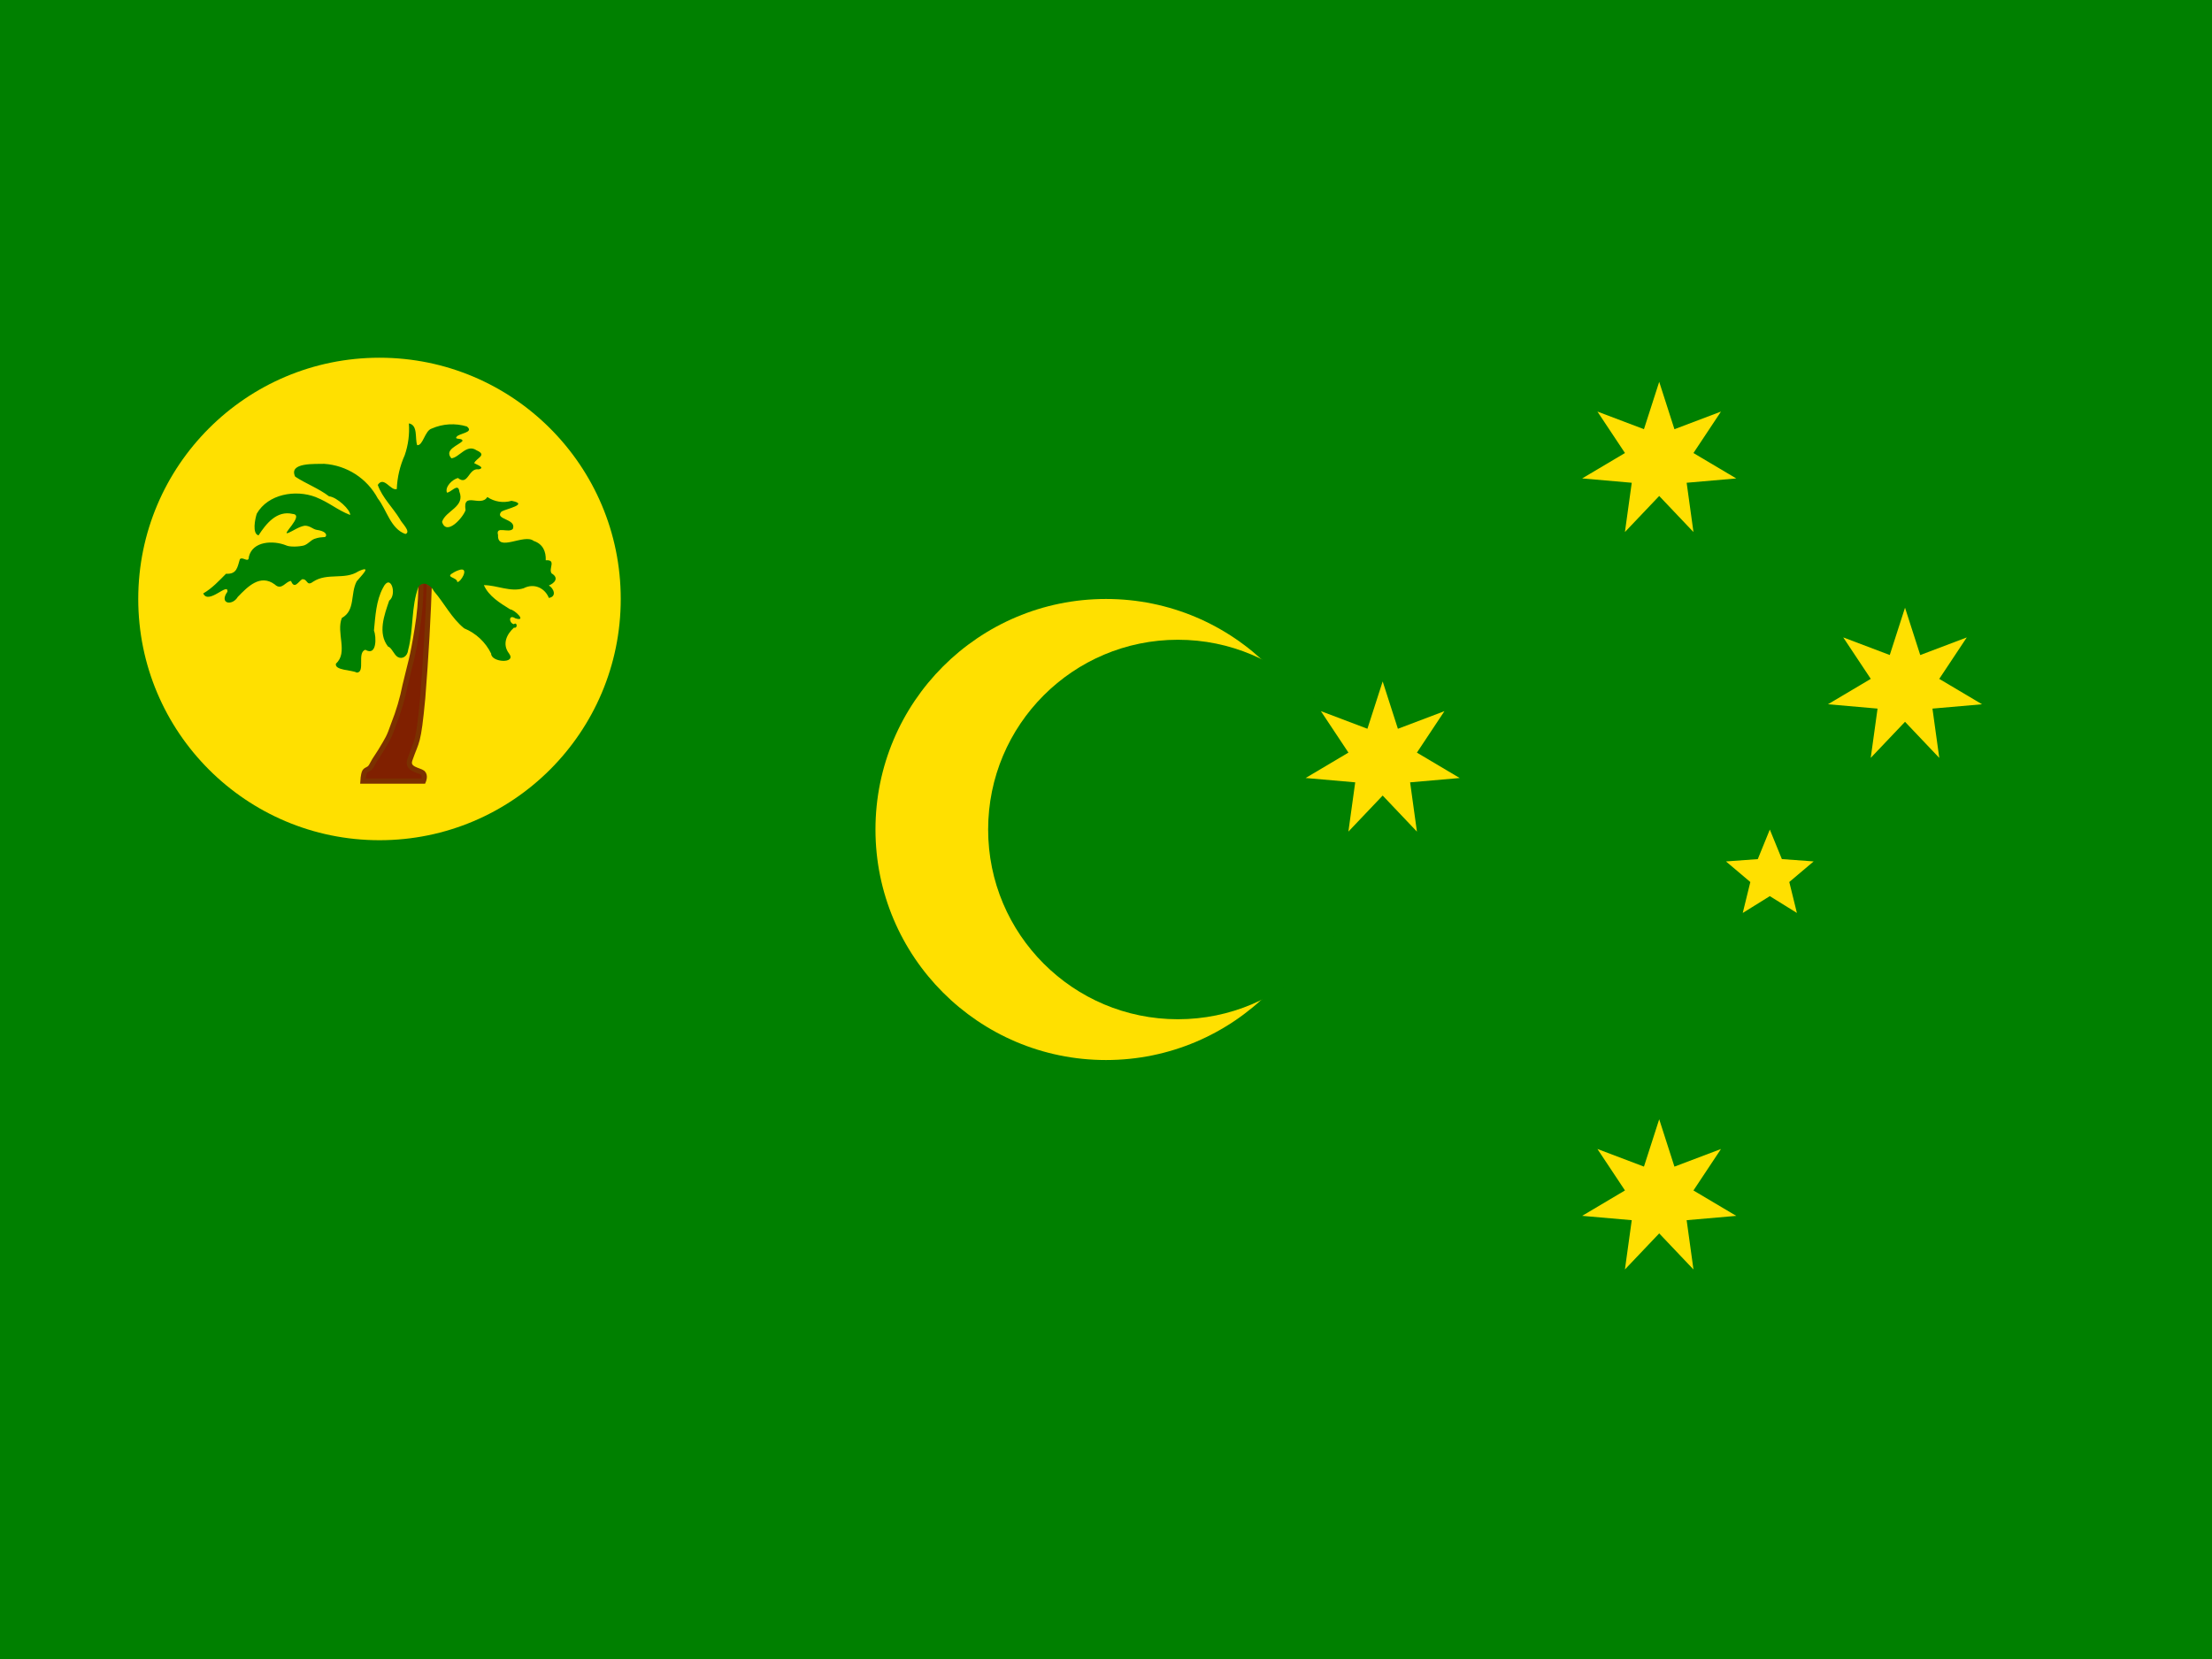
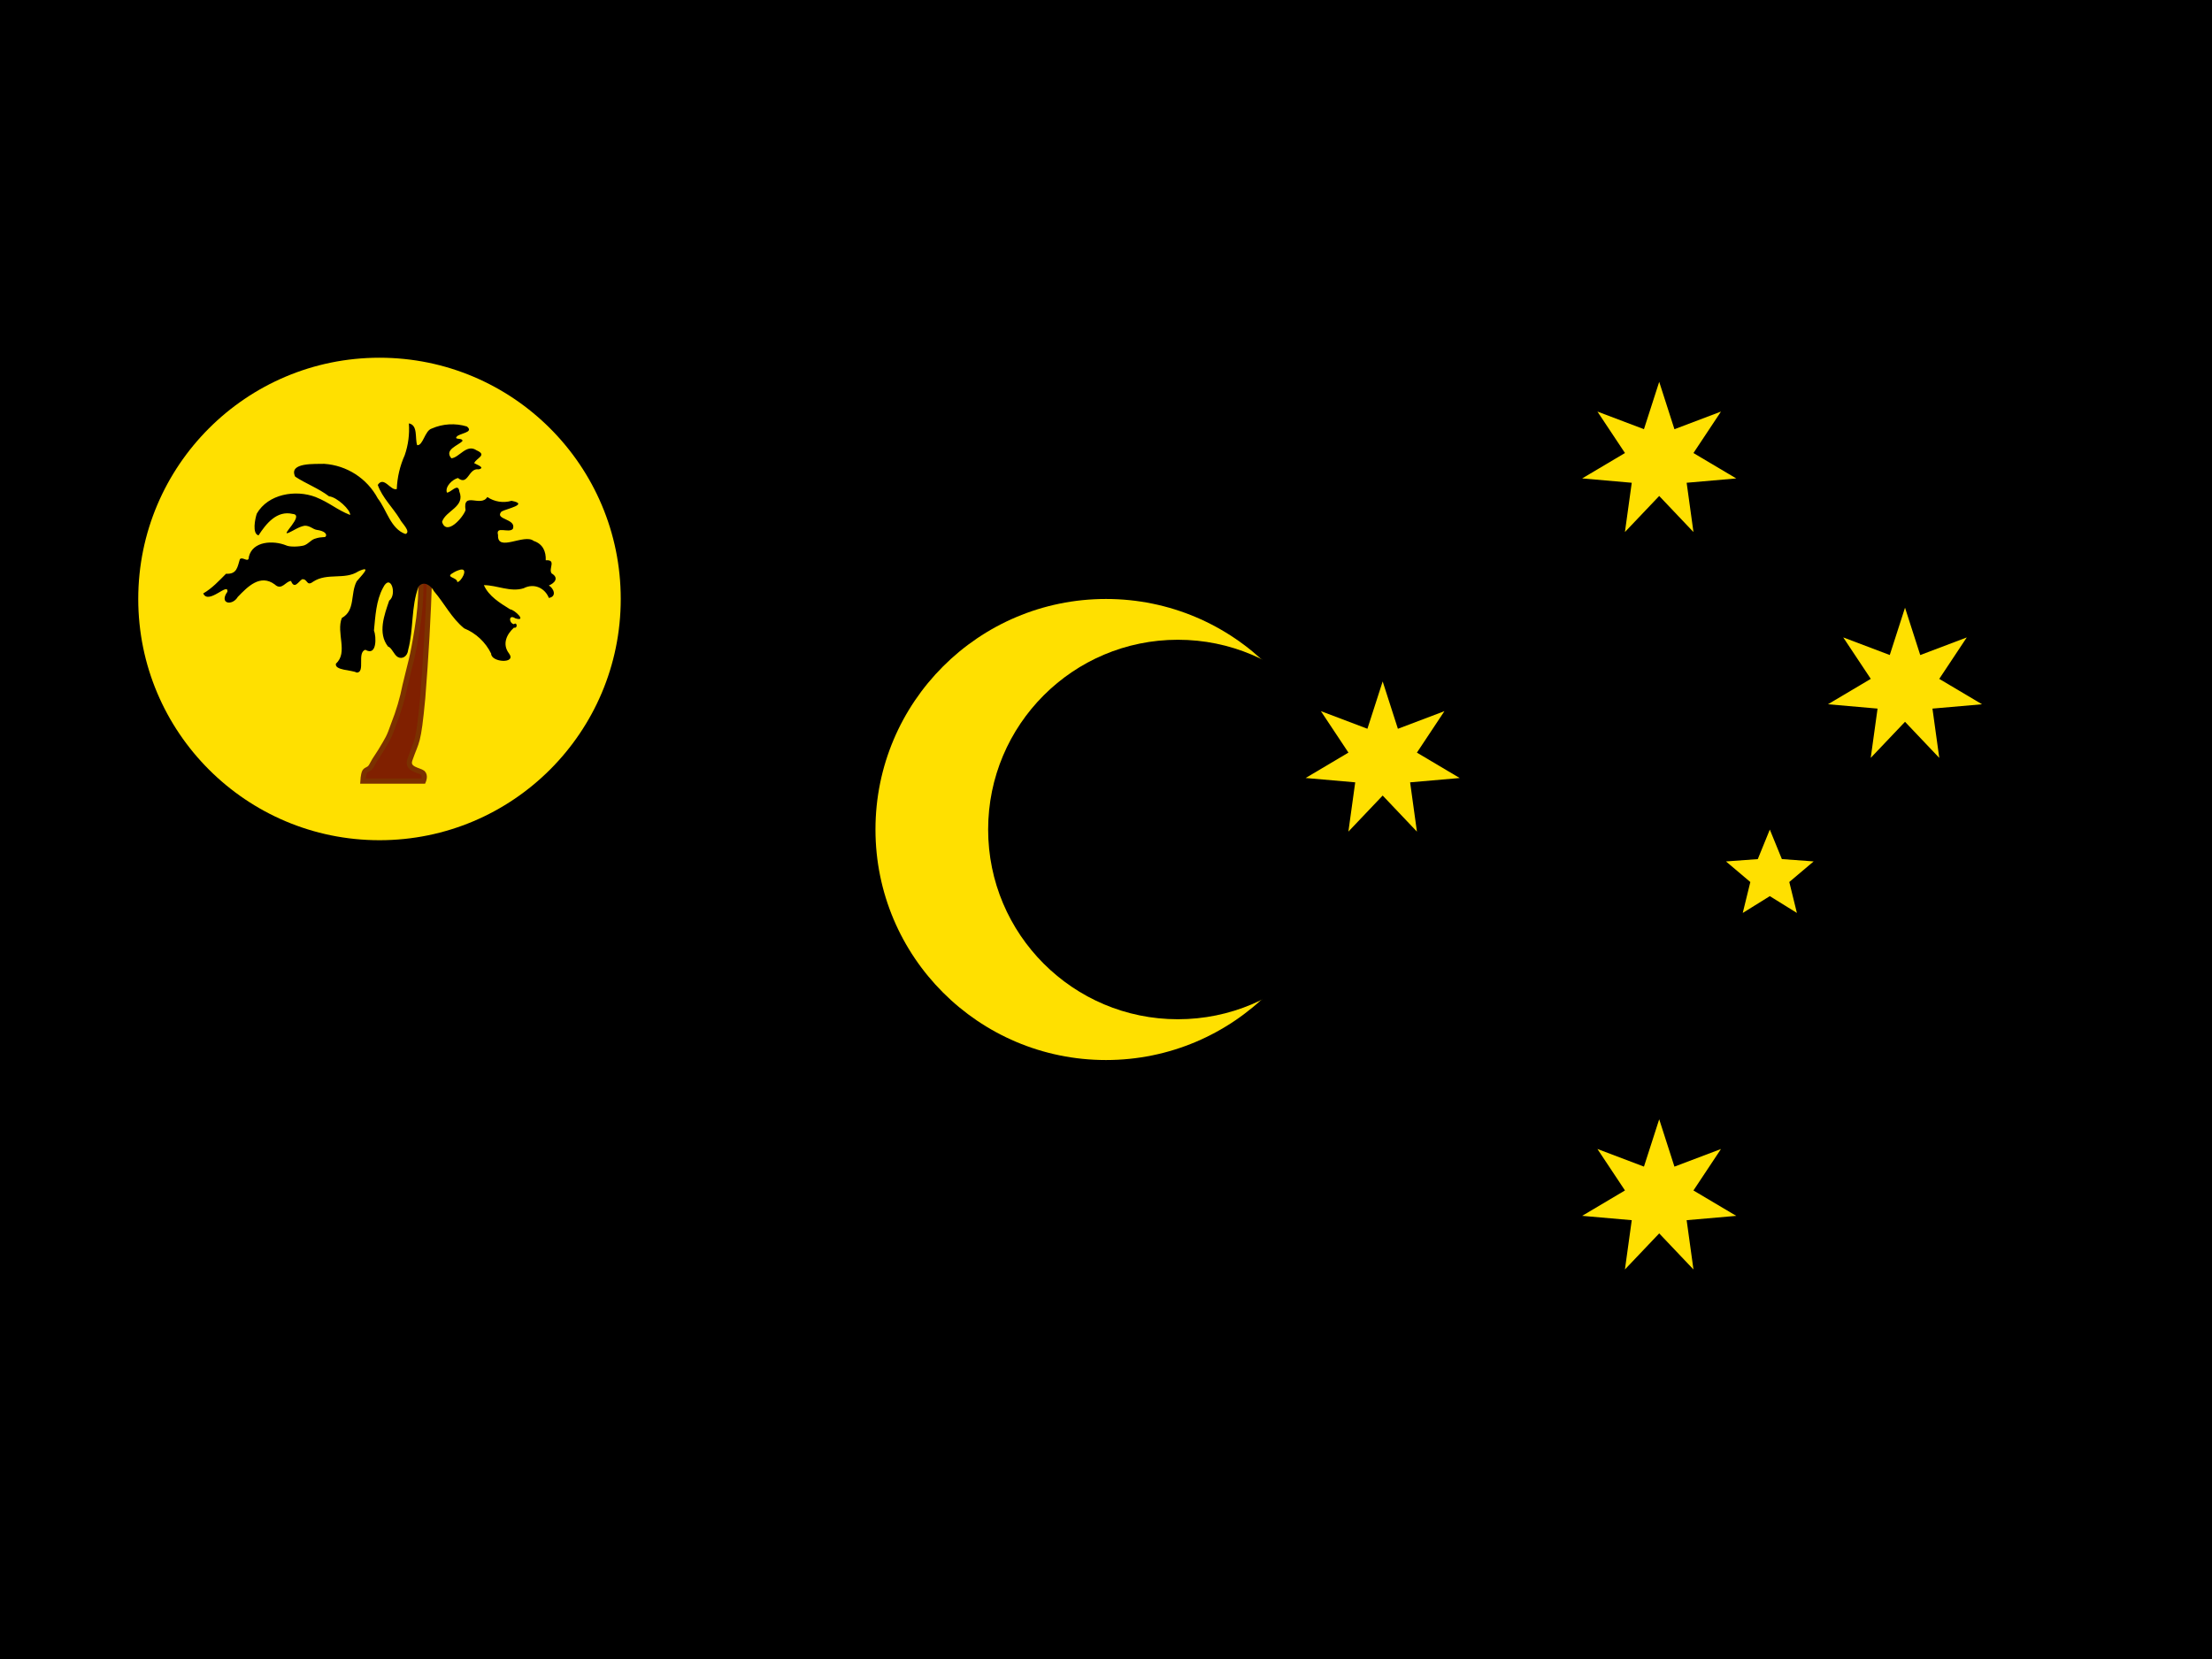
<svg xmlns="http://www.w3.org/2000/svg" xmlns:xlink="http://www.w3.org/1999/xlink" id="flag-icon-css-cc" viewBox="0 0 640 480">
  <defs>
    <path id="a" d="M0-360l69.4 215.8 212-80.3L156-35.6 351 80.1 125 99.8l31.1 224.6L0 160l-156.2 164.3 31.1-224.5L-351 80l195-115.7-125.5-188.9 212 80.3z" />
    <path id="b" d="M0-210L54.9-75.5l144.8 10.6-111 93.8 34.7 141L0 93.3-123.4 170l34.6-141-111-93.8 145-10.6z" />
  </defs>
-   <path fill="green" d="M0 0h640v480H0z" />
+   <path fill="#173558;" d="M0 0h640v480H0z" />
  <circle cx="320" cy="240" r="66.7" fill="#ffe000" />
-   <circle cx="340.8" cy="240" r="54.9" fill="green" />
+   <circle cx="340.8" cy="240" r="54.9" fill="#173558;" />
  <circle cx="109.8" cy="173.3" r="69.8" fill="#ffe000" />
  <path fill="#802000" stroke="#7b3100" stroke-width="1.5" d="M105 226h17.5s.7-1.6-.2-2.4c-1-.8-4.7-1-3.7-3.8 2-5.8 2.4-4 3.7-17.8a739 739 0 002-35.5h-2.6s.5 6.7-1 15.5c-1.4 8.8-1.9 9.5-3.5 16.3a63.5 63.5 0 01-3.3 11.2c-1.4 4-1.6 4.1-3.8 7.8-2.3 3.6-1.5 2.2-2.7 4.4-.7 1.1-1.4.8-1.9 1.6-.4.8-.5 2.7-.5 2.7z" />
-   <path fill="green" d="M118.3 122.5a23 23 0 01-1.2 9.2 26.5 26.5 0 00-2.3 9.8c-1.8.6-3.7-3.9-5.5-1.2 1.3 3.7 4.4 6.6 6.4 9.9.4 1 3.4 3.7 1.6 4.3-4.3-1.5-5.4-7-8-10.3a19 19 0 00-15.5-10c-2.5.1-10.4-.5-8.4 3.7 3 2 6.8 3.4 9.8 5.7 2.3.2 6.3 4 6.1 5.4-4-1.6-5.8-3.5-10-5.2-5.8-2.2-13.7-.9-17 4.8-.5 1.5-1.4 5.8.5 6.3 2.2-3.4 5.3-7.3 9.9-6.2 3.6.3-4 6.7-1.1 5.4 1-.4 3-1.8 4.6-2 1.5 0 2.3 1 3.4 1.2 2.3.3 3 1.2 2.7 1.8-.2.6-1 0-3.3.8-1.1.4-1.7 1.4-3 1.9-1.4.4-4.2.5-5.2 0-3.7-1.5-9.7-1.3-10.8 3.3 0 2-1.8-.2-2.6.7-.7 2.2-.8 4.4-4 4.2-2 2-4 4.2-6.6 5.7 1.5 3.4 7.3-3.4 7-.5-2.5 3.5 1.4 4.2 3 1.5 2.9-3 6.5-6.7 10.7-3.6 2 1.9 3.2-1 4.7-1 1 2.5 2.1.2 3.2-.5 1.7-.2 1.2 2.2 3.2.7 4.1-2.7 9.1-.4 13.1-3 4.3-2 .6 1.5-.5 2.9-1.9 3.6-.3 8.4-4.3 10.6-1.7 4.3 1.9 10-1.7 13.2-.5 2 4.6 1.8 6 2.6 2.6 0 0-5.8 2.5-6.6 3.4 2 3.2-3.8 2.5-5.6.4-4 .6-8.6 2.6-12.3 2.2-4.5 4.2 1.9 1.8 3.7-1.4 4.1-3.4 9.4-.3 13.3 1 .2 1.7 2.4 2.8 3 1.2.7 2.8-.1 3-2.1 1.6-6 .8-12.4 3-18.3 1.5-1.8 3.6-.3 4.5 1.4 3 3.5 5.1 7.8 8.7 10.7a15 15 0 017.8 7.3c0 2.6 7.4 3 5.2 0-2.1-2.7-.7-5.6 1.4-7.5 1.2.3.9-1.8 0-1-1.5-.3-1.6-3 .4-1.7 3.5 1.1-.2-2.5-1.5-2.6-2.9-1.8-6.2-3.8-7.6-7 3.8 0 7.7 2.1 11.5.9 3.1-1.6 6.2 0 7.3 2.8 2.4-.4 1.4-2.8 0-3.6 1.7-.7 3-2.2.8-3.5-1-1.4 1.5-4-1.7-3.8.1-2.5-.8-4.7-3.5-5.6-2.7-2.2-10.6 3.4-10.3-1.7-.8-2.8 3.2-.4 4.3-1.8 1.1-3-5.5-2.6-3.3-5 1.4-.8 8.1-2.1 2.9-3.1a8.3 8.3 0 01-7-1.1c-1.9 3.1-7.2-1.8-6.3 3.8-.7 2.1-5.5 7.6-6.8 3.4 1-3.3 6.8-4.3 5-8.8-.3-2.7-2.6.5-3.6.3-.6-1.7 1.6-3.8 3.2-4.2 3 2.4 3-3 6-2.5 2.1-.5-.7-1.4-1.3-1.8.6-1.5 3.9-2.3.7-3.7-2.9-2-5 2.1-7.3 2.3-2.2-2.5 2-3.7 3.2-5 .1-1-2.4-.3-1.7-1.2.7-1.1 5.2-1.2 3-3a14.7 14.7 0 00-10.2.6c-2 .6-2.5 5-4.2 4.8-.7-2 .3-5.8-2.4-6.3zm15 42.3c2.4-.4 0 3.7-1 3.6 0-1.4-3.6-1.3-1.3-2.6a7.3 7.3 0 012.3-1z" />
+   <path fill="#173558;" d="M118.3 122.5a23 23 0 01-1.2 9.2 26.5 26.5 0 00-2.3 9.8c-1.8.6-3.7-3.9-5.5-1.2 1.3 3.7 4.4 6.6 6.4 9.9.4 1 3.4 3.7 1.6 4.3-4.3-1.5-5.4-7-8-10.3a19 19 0 00-15.5-10c-2.5.1-10.4-.5-8.4 3.7 3 2 6.8 3.4 9.8 5.7 2.3.2 6.3 4 6.1 5.4-4-1.6-5.8-3.5-10-5.2-5.8-2.2-13.7-.9-17 4.8-.5 1.5-1.4 5.8.5 6.3 2.2-3.4 5.3-7.3 9.9-6.2 3.6.3-4 6.7-1.1 5.4 1-.4 3-1.8 4.6-2 1.5 0 2.3 1 3.4 1.2 2.3.3 3 1.2 2.7 1.8-.2.6-1 0-3.3.8-1.1.4-1.7 1.4-3 1.9-1.4.4-4.2.5-5.2 0-3.7-1.5-9.7-1.3-10.8 3.3 0 2-1.8-.2-2.6.7-.7 2.2-.8 4.4-4 4.2-2 2-4 4.2-6.6 5.7 1.5 3.4 7.3-3.4 7-.5-2.5 3.5 1.4 4.2 3 1.5 2.9-3 6.5-6.7 10.7-3.6 2 1.9 3.2-1 4.7-1 1 2.5 2.1.2 3.2-.5 1.7-.2 1.2 2.2 3.2.7 4.1-2.7 9.1-.4 13.1-3 4.3-2 .6 1.5-.5 2.9-1.9 3.6-.3 8.4-4.3 10.6-1.7 4.3 1.9 10-1.7 13.2-.5 2 4.6 1.8 6 2.6 2.6 0 0-5.8 2.5-6.6 3.4 2 3.2-3.8 2.5-5.6.4-4 .6-8.6 2.6-12.3 2.2-4.5 4.2 1.9 1.8 3.7-1.4 4.1-3.4 9.4-.3 13.3 1 .2 1.7 2.4 2.8 3 1.2.7 2.8-.1 3-2.1 1.6-6 .8-12.4 3-18.3 1.5-1.8 3.6-.3 4.5 1.4 3 3.5 5.1 7.8 8.7 10.7a15 15 0 017.8 7.3c0 2.6 7.4 3 5.2 0-2.1-2.7-.7-5.6 1.4-7.5 1.2.3.9-1.8 0-1-1.5-.3-1.6-3 .4-1.7 3.5 1.1-.2-2.5-1.5-2.6-2.9-1.8-6.2-3.8-7.6-7 3.8 0 7.7 2.1 11.5.9 3.1-1.6 6.2 0 7.3 2.8 2.4-.4 1.4-2.8 0-3.6 1.7-.7 3-2.2.8-3.5-1-1.4 1.5-4-1.7-3.8.1-2.5-.8-4.7-3.5-5.6-2.7-2.2-10.6 3.4-10.3-1.7-.8-2.8 3.2-.4 4.3-1.8 1.1-3-5.5-2.6-3.3-5 1.4-.8 8.1-2.1 2.9-3.1a8.3 8.3 0 01-7-1.1c-1.9 3.1-7.2-1.8-6.3 3.8-.7 2.1-5.5 7.6-6.8 3.4 1-3.3 6.8-4.3 5-8.8-.3-2.7-2.6.5-3.6.3-.6-1.7 1.6-3.8 3.2-4.2 3 2.4 3-3 6-2.5 2.1-.5-.7-1.4-1.3-1.8.6-1.5 3.9-2.3.7-3.7-2.9-2-5 2.1-7.3 2.3-2.2-2.5 2-3.7 3.2-5 .1-1-2.4-.3-1.7-1.2.7-1.1 5.2-1.2 3-3a14.7 14.7 0 00-10.2.6c-2 .6-2.5 5-4.2 4.8-.7-2 .3-5.8-2.4-6.3zm15 42.3c2.4-.4 0 3.7-1 3.6 0-1.4-3.6-1.3-1.3-2.6a7.3 7.3 0 012.3-1z" />
  <g fill="#ffe000" transform="translate(0 80) scale(.0635)">
    <use width="100%" height="100%" x="7560" y="4200" xlink:href="#a" />
    <use width="100%" height="100%" x="6300" y="2205" xlink:href="#a" />
    <use width="100%" height="100%" x="7560" y="840" xlink:href="#a" />
    <use width="100%" height="100%" x="8680" y="1869" xlink:href="#a" />
    <use width="100%" height="100%" x="8064" y="2730" xlink:href="#b" />
  </g>
</svg>
